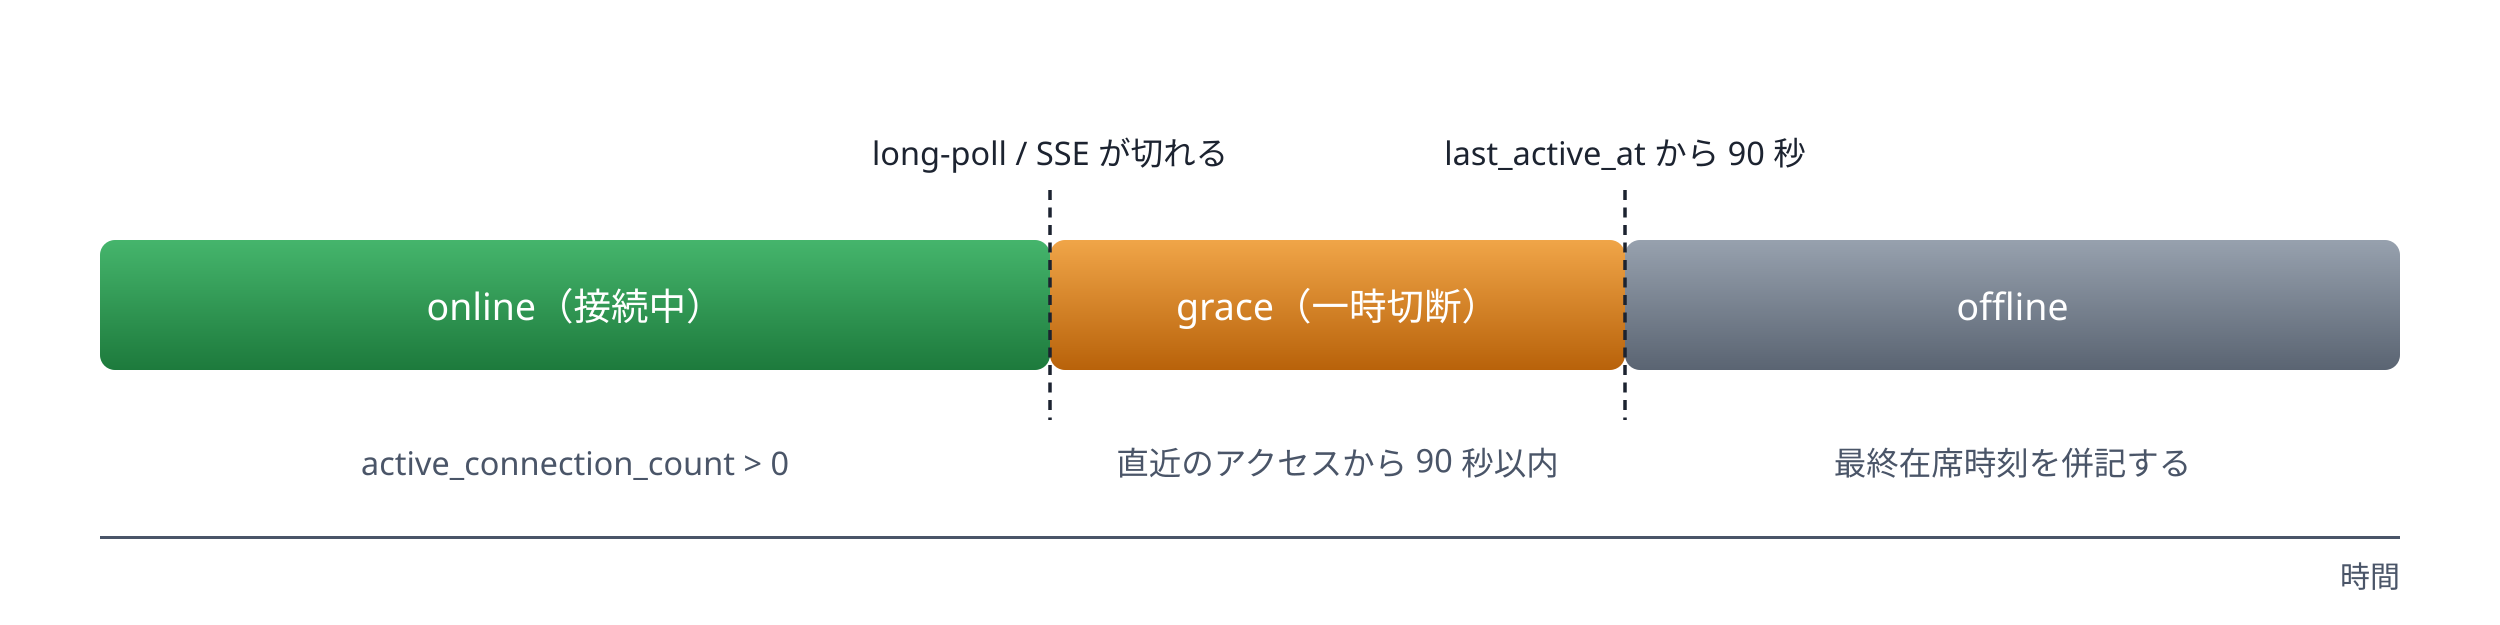
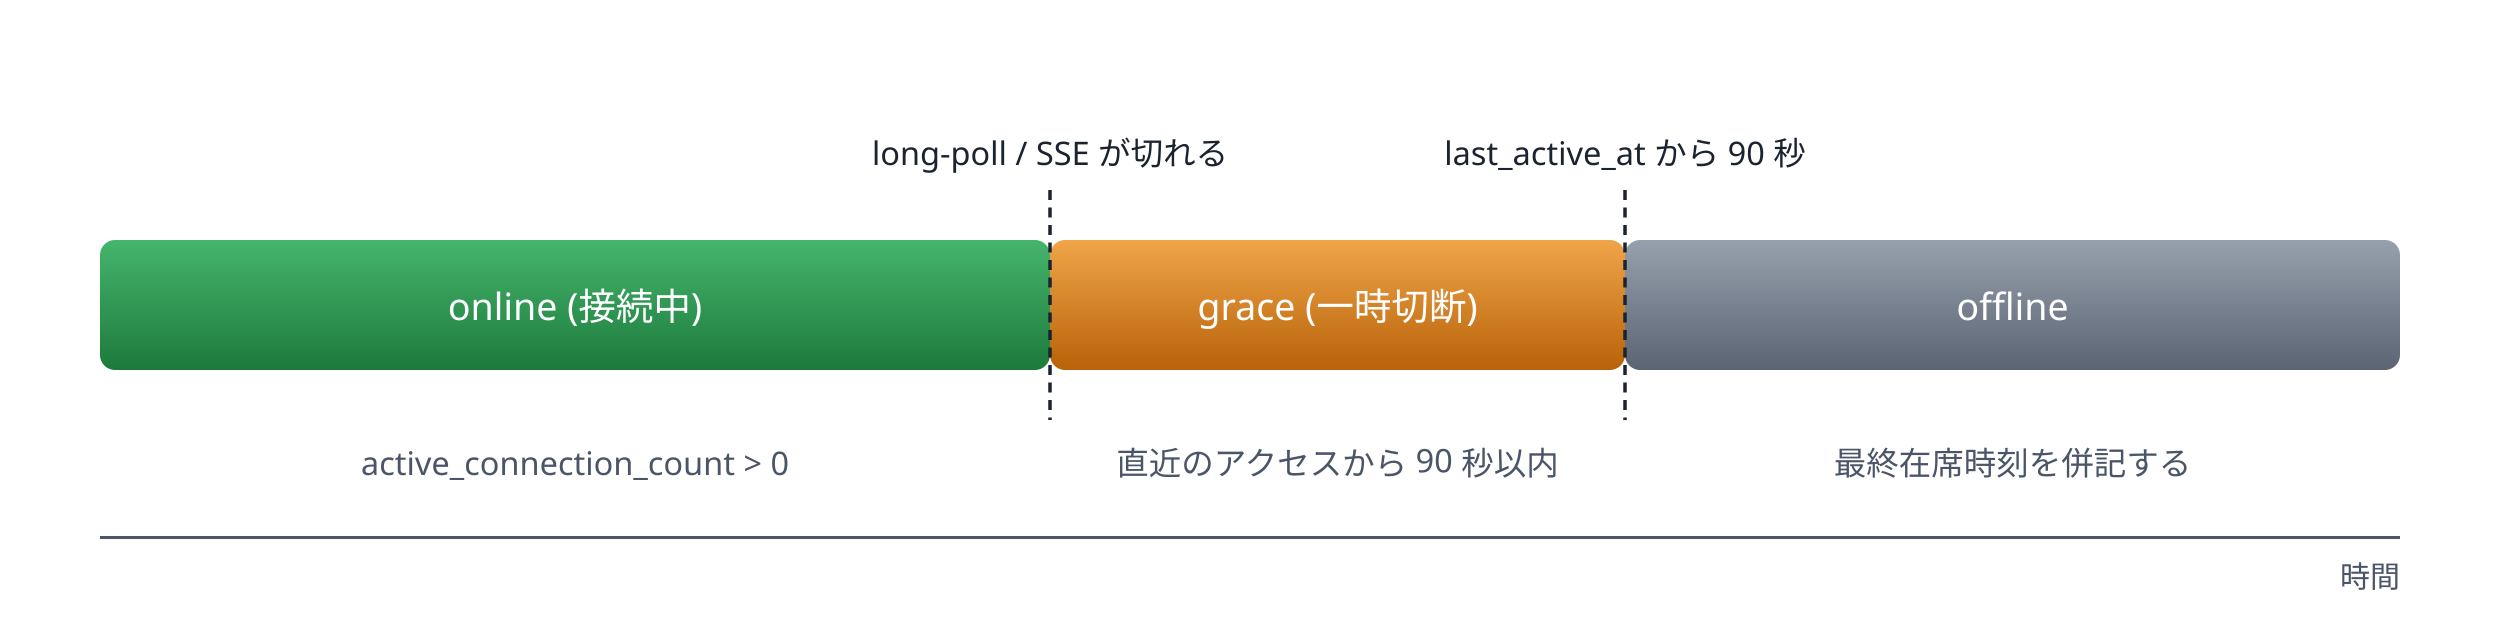
<svg xmlns="http://www.w3.org/2000/svg" viewBox="0 0 1000 250" width="1000" height="250" role="img" aria-label="オンライン判定のタイムライン">
  <defs>
    <linearGradient id="i1" x1="0" y1="1" x2="0" y2="0">
      <stop offset="0" stop-color="#1d7a3c" />
      <stop offset="1" stop-color="#45b56c" />
    </linearGradient>
    <linearGradient id="i2" x1="0" y1="1" x2="0" y2="0">
      <stop offset="0" stop-color="#b8620a" />
      <stop offset="1" stop-color="#f0a548" />
    </linearGradient>
    <linearGradient id="i3" x1="0" y1="1" x2="0" y2="0">
      <stop offset="0" stop-color="#5a6472" />
      <stop offset="1" stop-color="#97a1ae" />
    </linearGradient>
  </defs>
  <rect width="100%" height="100%" fill="#ffffff" />
  <rect width="1000" height="250" fill="#ffffff" />
  <rect x="40" y="96" width="380" height="52" rx="6" fill="url(#i1)" />
-   <text x="230" y="128" text-anchor="middle" fill="#fff" font-size="15" font-family="sans-serif">online（接続中）</text>
+   <text x="230" y="128" text-anchor="middle" fill="#fff" font-size="15" font-family="sans-serif">online (接続中)</text>
  <rect x="420" y="96" width="230" height="52" rx="6" fill="url(#i2)" />
-   <text x="535" y="128" text-anchor="middle" fill="#fff" font-size="15" font-family="sans-serif">grace（一時切断）</text>
+   <text x="535" y="128" text-anchor="middle" fill="#fff" font-size="15" font-family="sans-serif">grace (一時切断)</text>
  <rect x="650" y="96" width="310" height="52" rx="6" fill="url(#i3)" />
  <text x="805" y="128" text-anchor="middle" fill="#fff" font-size="15" font-family="sans-serif">offline</text>
  <line x1="420" y1="76" x2="420" y2="168" stroke="#1c2330" stroke-width="1.4" stroke-dasharray="4 3" />
  <line x1="650" y1="76" x2="650" y2="168" stroke="#1c2330" stroke-width="1.4" stroke-dasharray="4 3" />
  <text x="420" y="66" text-anchor="middle" fill="#1c2330" font-size="13" font-family="sans-serif">long-poll / SSE が切れる</text>
  <text x="650" y="66" text-anchor="middle" fill="#1c2330" font-size="13" font-family="sans-serif">last_active_at から 90 秒</text>
  <text x="230" y="190" text-anchor="middle" fill="#4a5568" font-size="13" font-family="sans-serif">active_connection_count &gt; 0</text>
  <text x="535" y="190" text-anchor="middle" fill="#4a5568" font-size="13" font-family="sans-serif">直近のアクセスから 90 秒以内</text>
  <text x="805" y="190" text-anchor="middle" fill="#4a5568" font-size="13" font-family="sans-serif">最終在席時刻を併記する</text>
  <line x1="40" y1="215" x2="960" y2="215" stroke="#4a5568" stroke-width="1.2" />
  <text x="960" y="235" text-anchor="end" fill="#4a5568" font-size="12" font-family="sans-serif">時間</text>
</svg>
